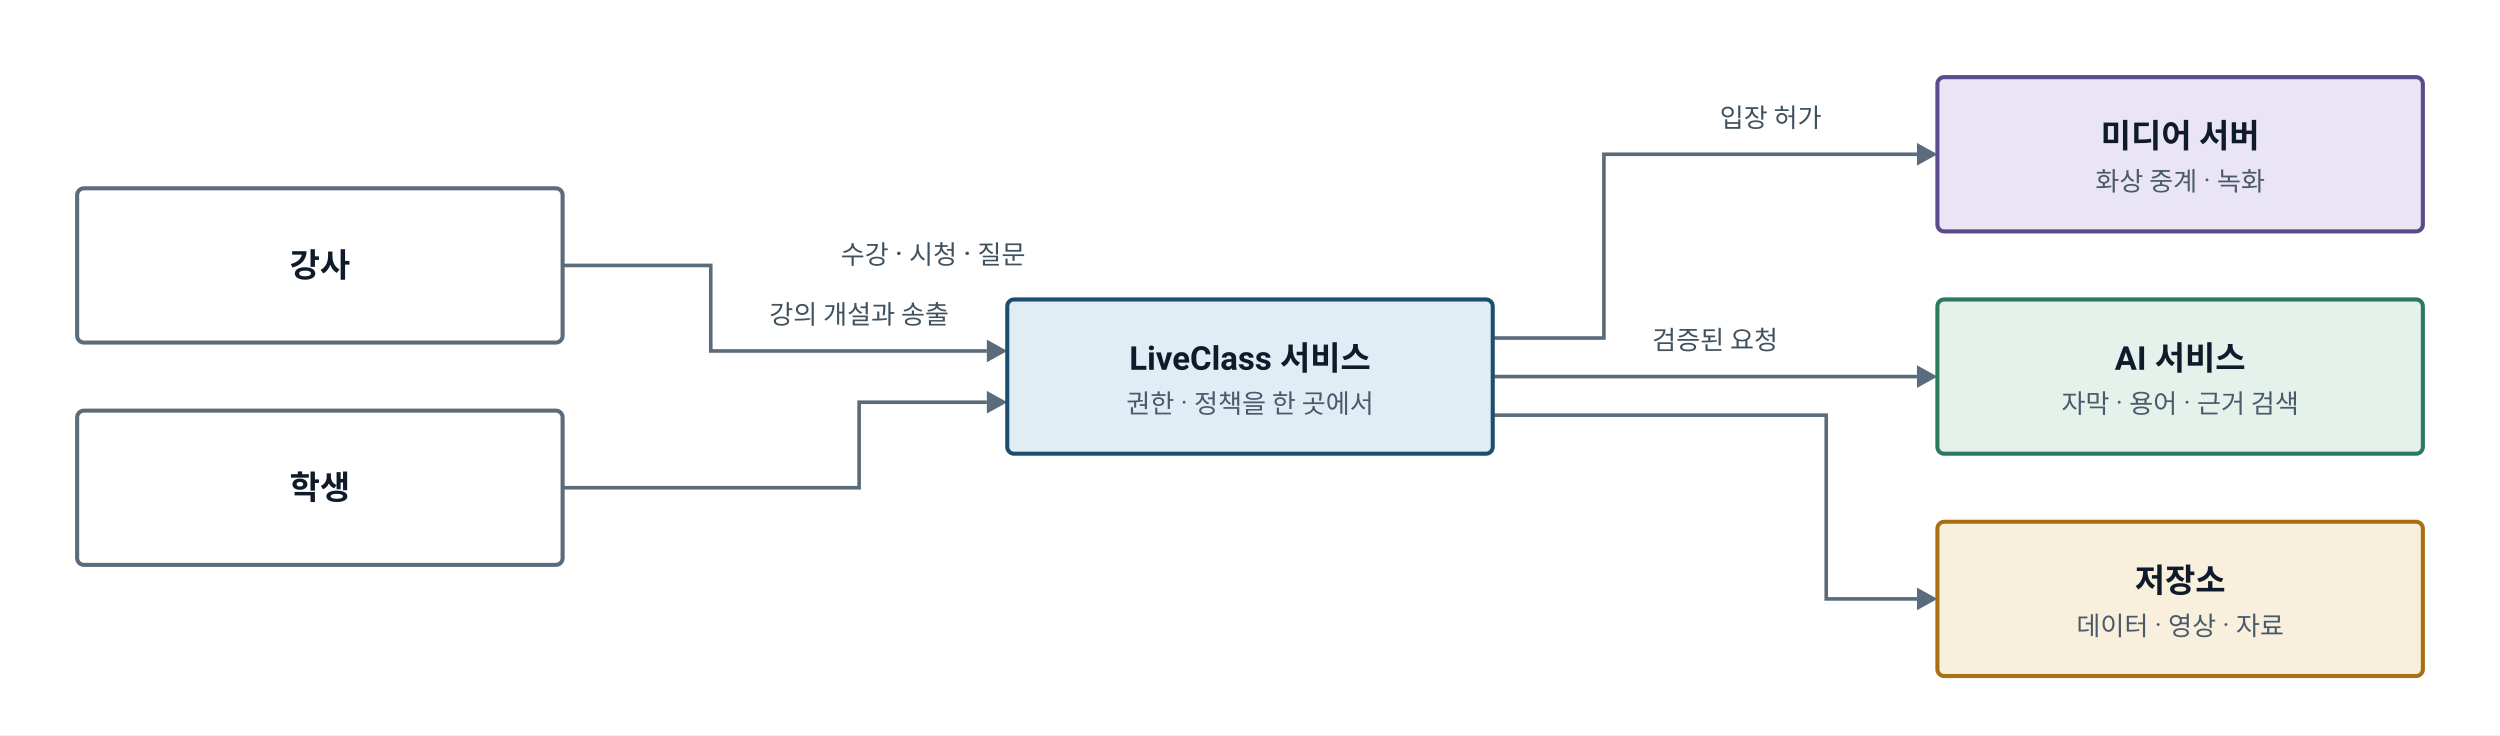
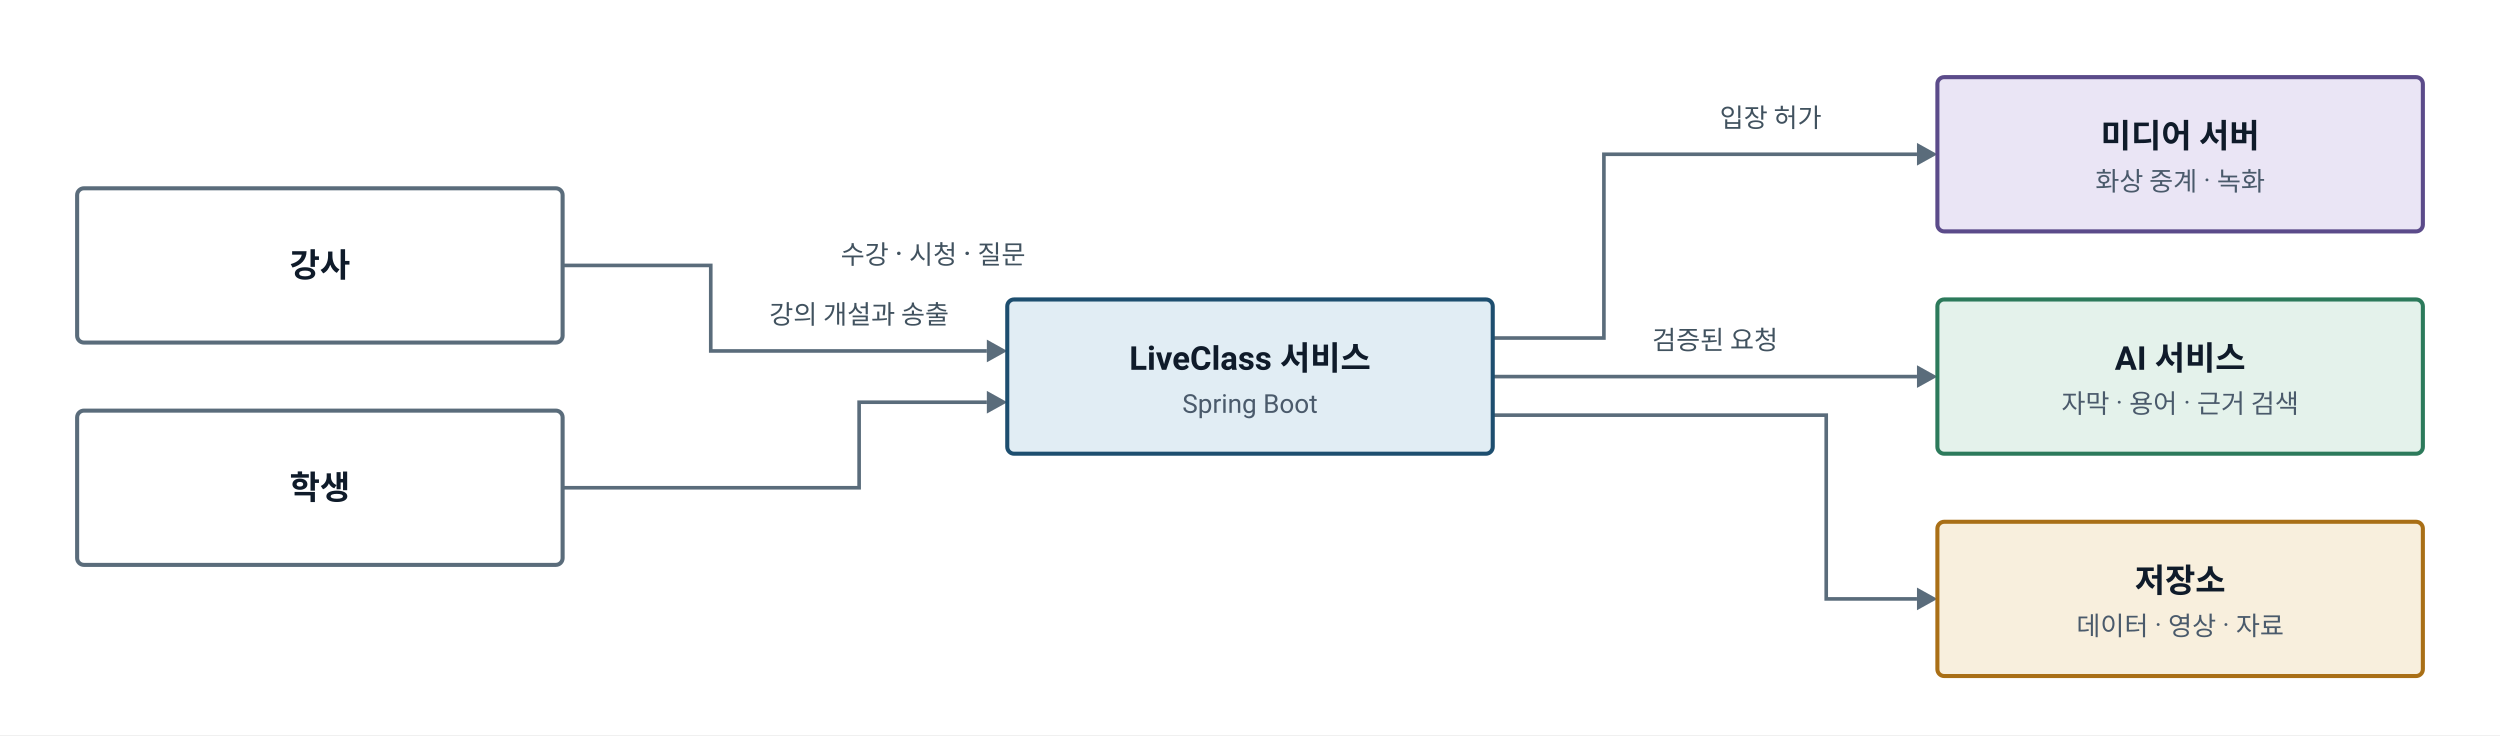
<svg xmlns="http://www.w3.org/2000/svg" viewBox="0 0 1102 324" width="1102" height="324" role="img">
  <style>text{font-family:system-ui,-apple-system,"Segoe UI",Roboto,"Malgun Gothic","Apple SD Gothic Neo","Noto Sans KR",sans-serif}</style>
  <rect width="100%" height="100%" fill="#FFFFFF" />
  <path d="M248.0,117.0 H313.3 V154.7 H435.0" fill="none" stroke="#5A6C7B" stroke-width="1.6" />
  <path d="M444.0,154.7 l-9,-5 l0,10 z" fill="#5A6C7B" />
  <path d="M248.0,215.0 H378.7 V177.3 H435.0" fill="none" stroke="#5A6C7B" stroke-width="1.6" />
  <path d="M444.0,177.3 l-9,-5 l0,10 z" fill="#5A6C7B" />
  <path d="M658.0,149.0 H707.0 V68.0 H845.0" fill="none" stroke="#5A6C7B" stroke-width="1.6" />
  <path d="M854.0,68.0 l-9,-5 l0,10 z" fill="#5A6C7B" />
  <path d="M658.0,166.0 H845.0" fill="none" stroke="#5A6C7B" stroke-width="1.6" />
  <path d="M854.0,166.0 l-9,-5 l0,10 z" fill="#5A6C7B" />
  <path d="M658.0,183.0 H805.0 V264.0 H845.0" fill="none" stroke="#5A6C7B" stroke-width="1.6" />
  <path d="M854.0,264.0 l-9,-5 l0,10 z" fill="#5A6C7B" />
  <rect x="325.6" y="132.1" width="106.2" height="17.8" fill="#FFFFFF" rx="2" />
  <text x="378.7" y="142.7" text-anchor="middle" font-size="11.5" fill="#41525F" font-weight="500">강의 개설과 송출</text>
  <rect x="351.4" y="105.8" width="120.0" height="17.8" fill="#FFFFFF" rx="2" />
  <text x="411.3" y="116.3" text-anchor="middle" font-size="11.5" fill="#41525F" font-weight="500">수강 · 시청 · 질문</text>
  <rect x="747.8" y="45.4" width="65.3" height="17.8" fill="#FFFFFF" rx="2" />
  <text x="780.5" y="56.0" text-anchor="middle" font-size="11.5" fill="#41525F" font-weight="500">입장 허가</text>
  <rect x="717.6" y="143.4" width="76.8" height="17.8" fill="#FFFFFF" rx="2" />
  <text x="756.0" y="154.0" text-anchor="middle" font-size="11.5" fill="#41525F" font-weight="500">검증된 요청</text>
  <rect x="34.0" y="83.0" width="214.0" height="68.0" rx="3" fill="#FFFFFF" stroke="#5A6C7B" stroke-width="1.8" />
  <text x="141.0" y="122.0" text-anchor="middle" font-size="14.5" font-weight="650" fill="#0F1B2A">강사</text>
  <rect x="34.0" y="181.0" width="214.0" height="68.0" rx="3" fill="#FFFFFF" stroke="#5A6C7B" stroke-width="1.8" />
  <text x="141.0" y="220.0" text-anchor="middle" font-size="14.5" font-weight="650" fill="#0F1B2A">학생</text>
  <rect x="444.0" y="132.0" width="214.0" height="68.0" rx="3" fill="#E1EDF4" stroke="#1D4E6F" stroke-width="1.8" />
  <text x="551.0" y="163.0" text-anchor="middle" font-size="14.5" font-weight="650" fill="#0F1B2A">LiveClass 서비스</text>
-   <text x="551.0" y="182.0" text-anchor="middle" font-size="11.5" fill="#4A5A6B">권한 · 정책을 한 곳에서</text>
+   <text x="551.0" y="182.0" text-anchor="middle" font-size="11.5" fill="#4A5A6B">Spring Boot</text>
  <rect x="854.0" y="34.0" width="214.0" height="68.0" rx="3" fill="#EAE5F5" stroke="#5B4B8A" stroke-width="1.8" />
  <text x="961.0" y="65.0" text-anchor="middle" font-size="14.5" font-weight="650" fill="#0F1B2A">미디어 서버</text>
  <text x="961.0" y="84.0" text-anchor="middle" font-size="11.5" fill="#4A5A6B">화상 중계 · 녹화</text>
  <rect x="854.0" y="132.0" width="214.0" height="68.0" rx="3" fill="#E4F2EB" stroke="#2C7A5B" stroke-width="1.8" />
  <text x="961.0" y="163.0" text-anchor="middle" font-size="14.5" font-weight="650" fill="#0F1B2A">AI 서비스</text>
  <text x="961.0" y="182.0" text-anchor="middle" font-size="11.5" fill="#4A5A6B">자막 · 용어 · 근거 검색</text>
  <rect x="854.0" y="230.0" width="214.0" height="68.0" rx="3" fill="#F8EFDD" stroke="#A96F16" stroke-width="1.8" />
  <text x="961.0" y="261.0" text-anchor="middle" font-size="14.5" font-weight="650" fill="#0F1B2A">저장소</text>
  <text x="961.0" y="280.0" text-anchor="middle" font-size="11.5" fill="#4A5A6B">데이터 · 영상 · 자료</text>
</svg>
